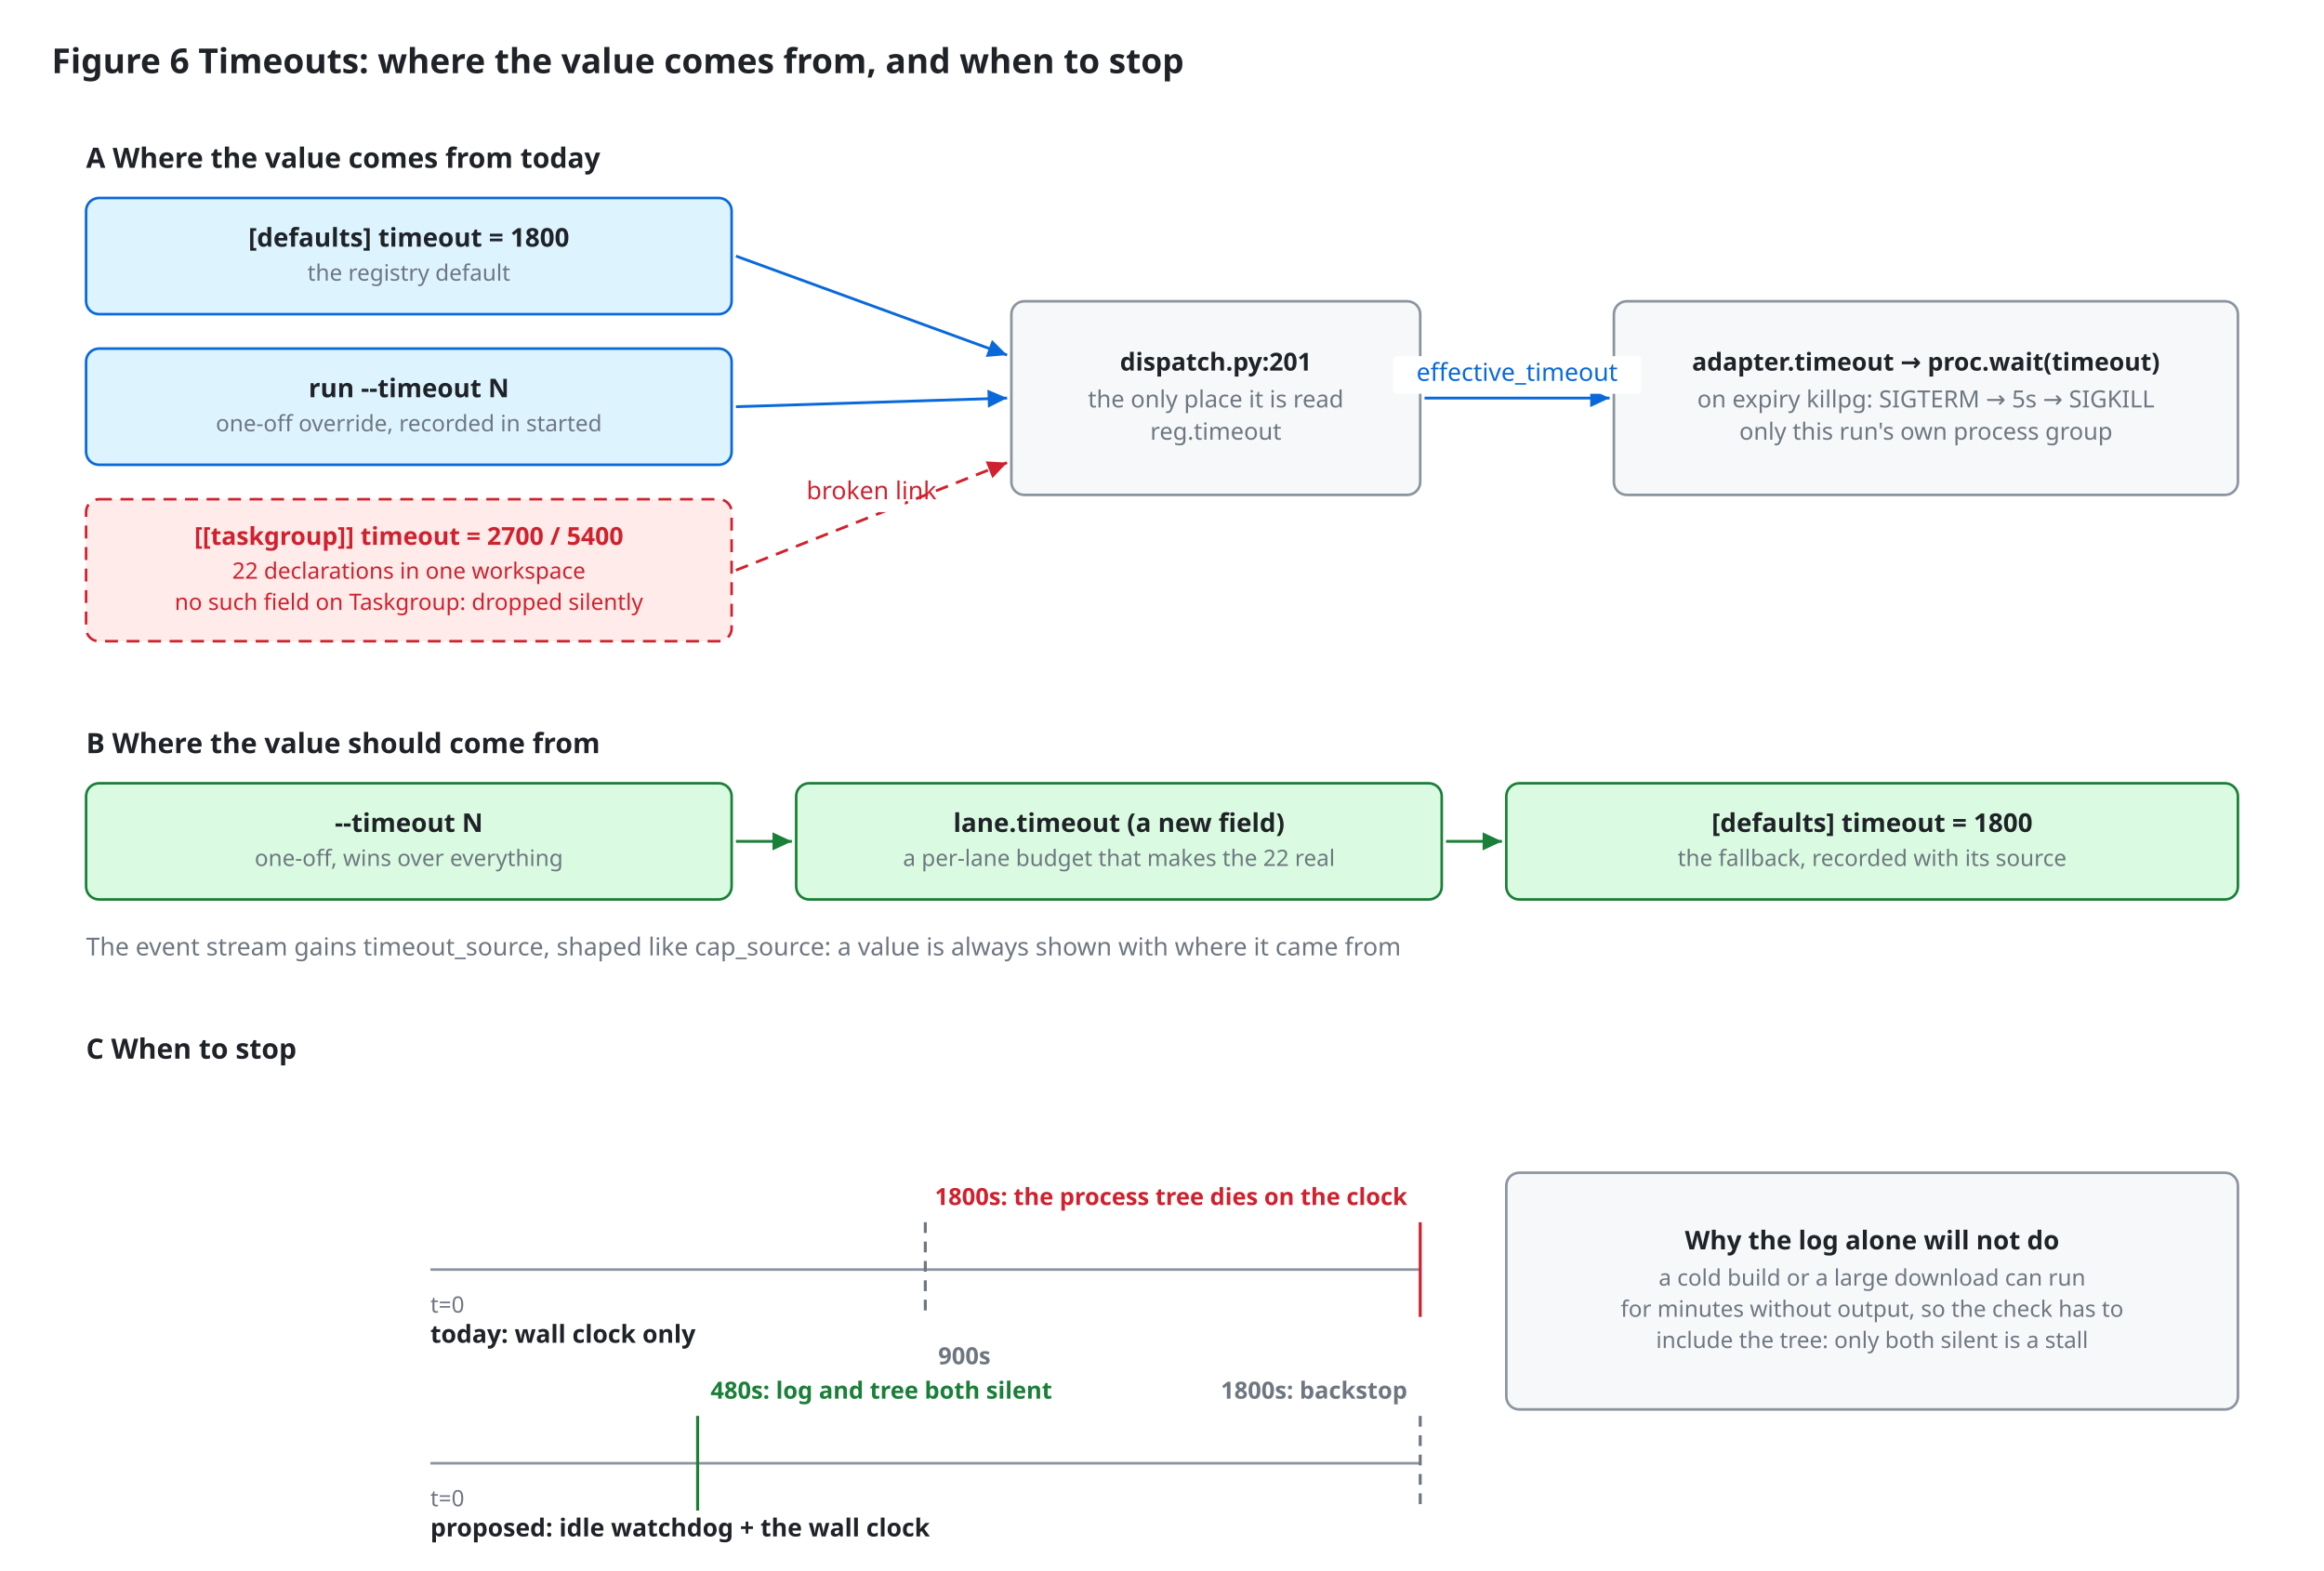
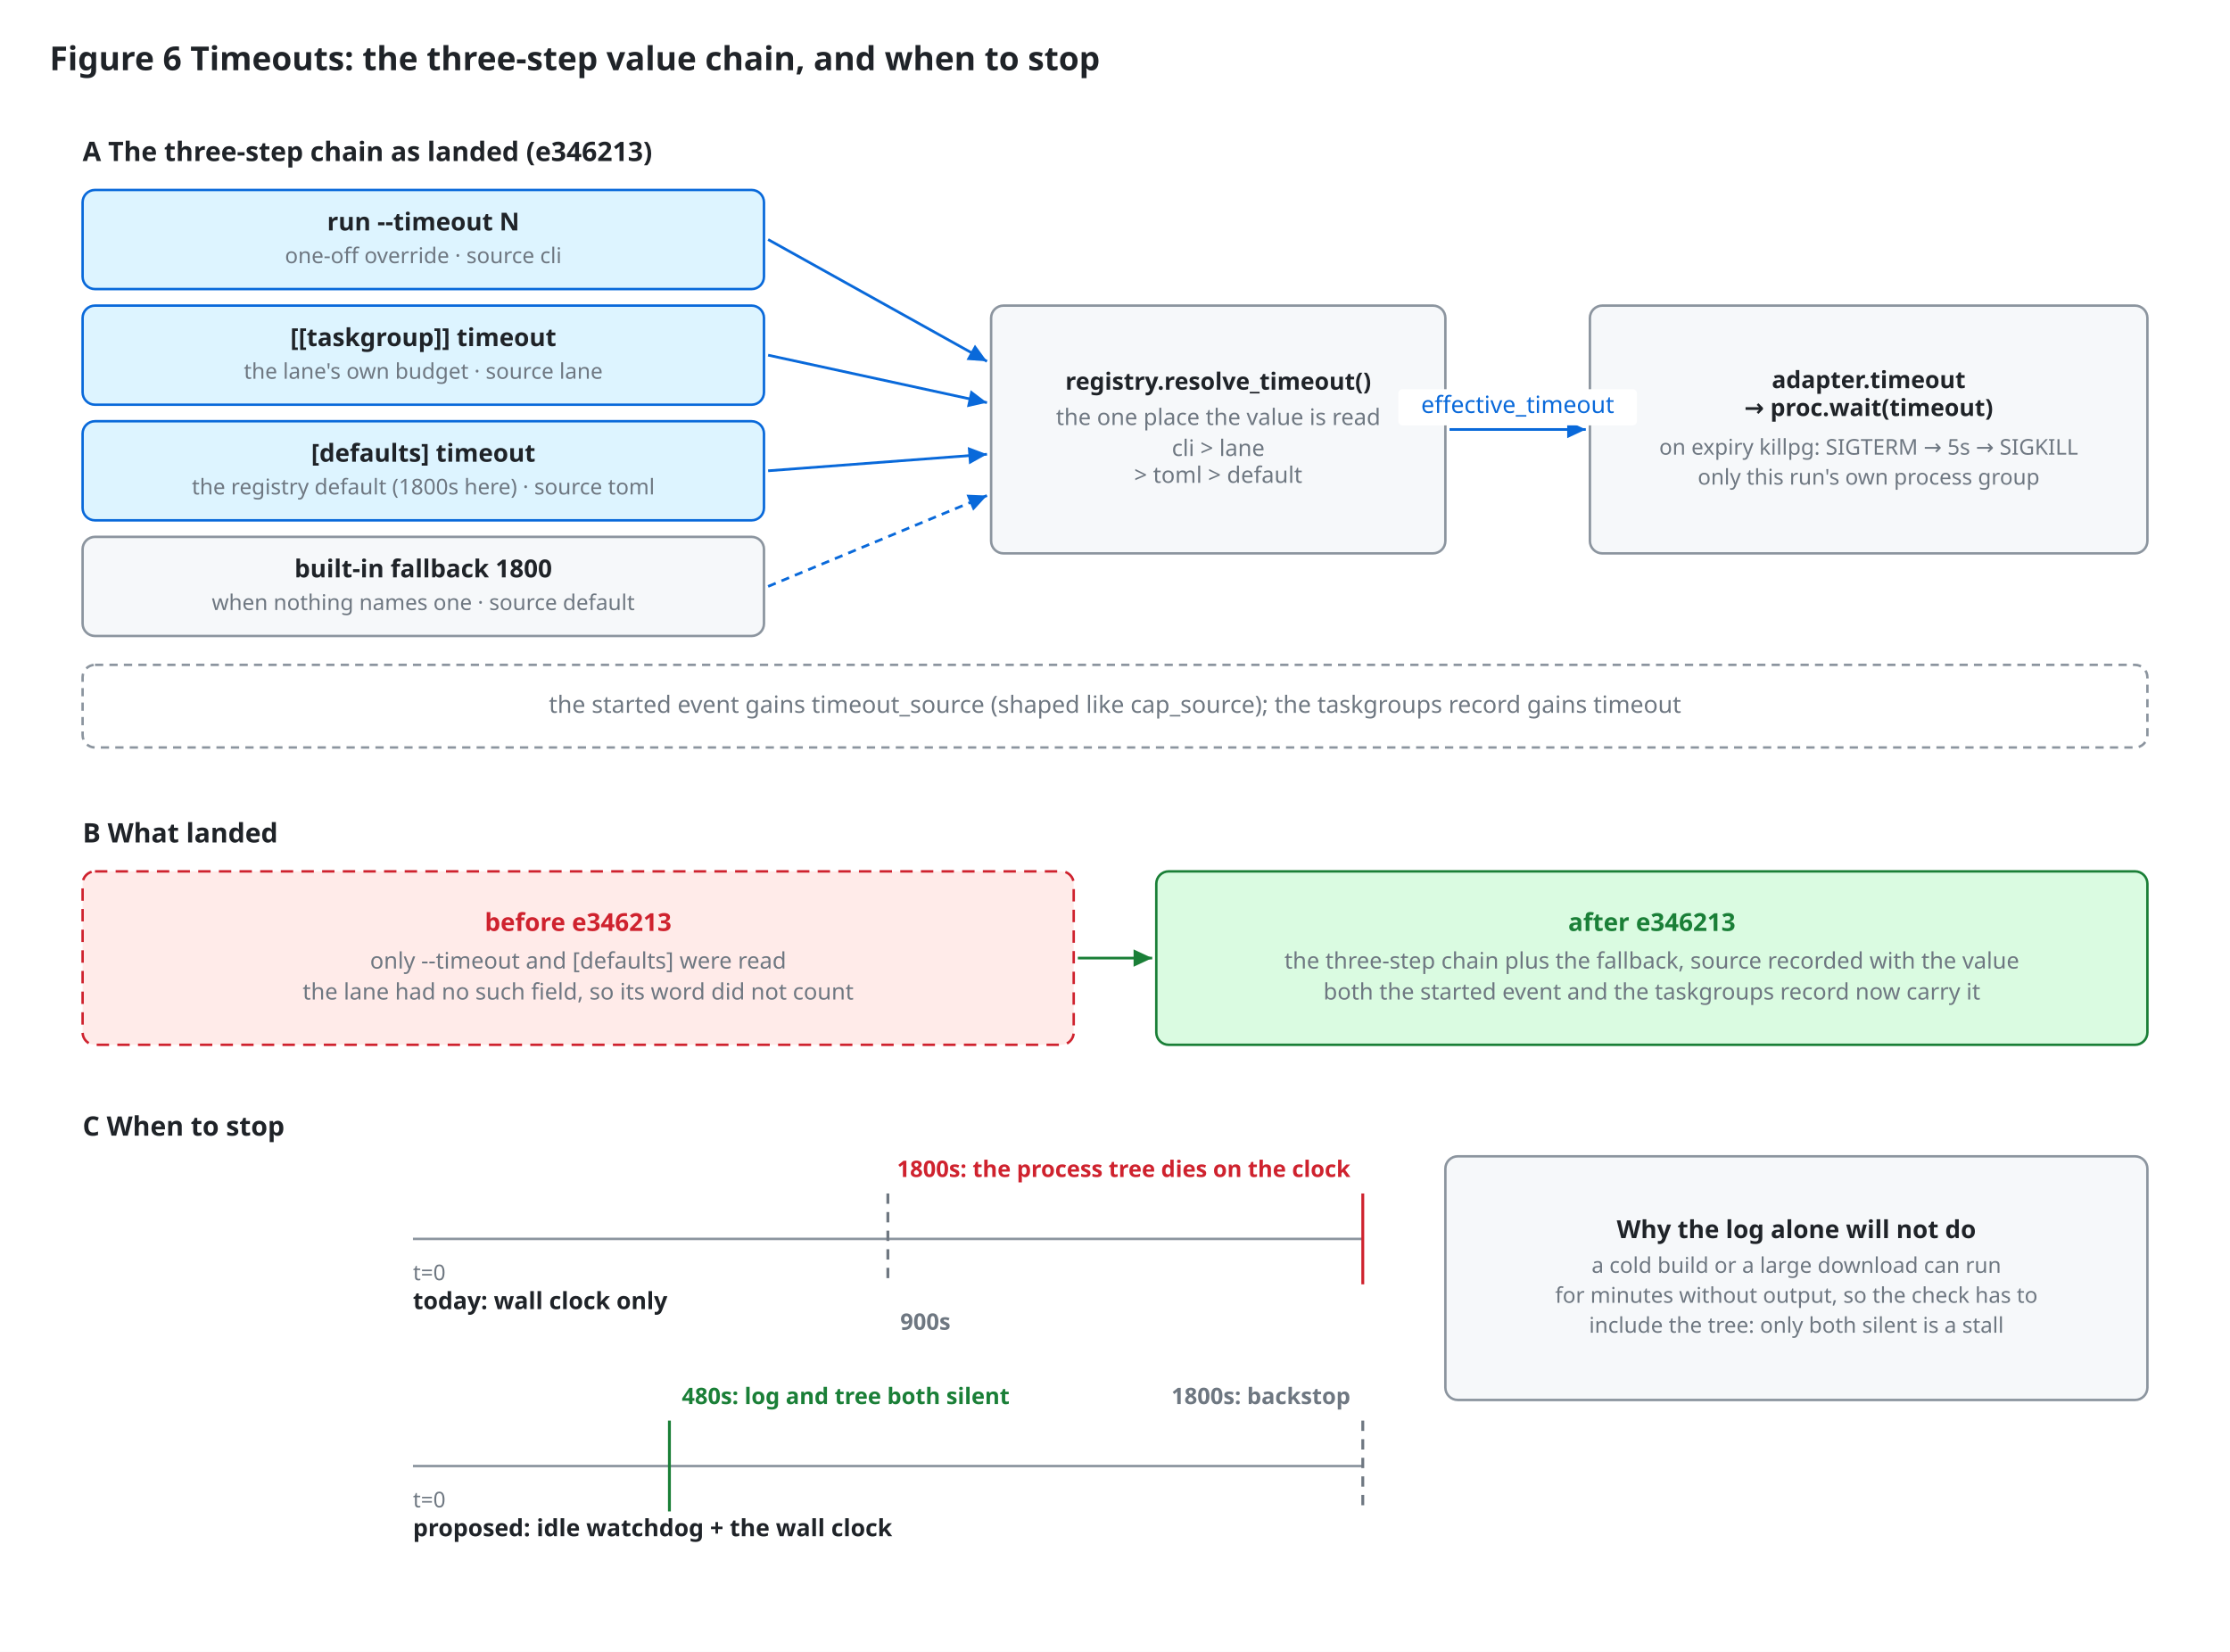
- <svg xmlns="http://www.w3.org/2000/svg" width="1080" height="730" viewBox="0 0 1080 730">
-   <rect width="1080" height="730" fill="white" />
-   <text x="24" y="34" font-family="'PingFang SC','Hiragino Sans GB','Microsoft YaHei',sans-serif" font-size="16" fill="#1f2328" text-anchor="start" font-weight="600">Figure 6  Timeouts: where the value comes from, and when to stop</text>
-   <text x="40" y="78" font-family="'PingFang SC','Hiragino Sans GB','Microsoft YaHei',sans-serif" font-size="13" fill="#1f2328" text-anchor="start" font-weight="600">A  Where the value comes from today</text>
-   <rect x="40" y="92" width="300" height="54" rx="6" fill="#ddf4ff" stroke="#0969da" stroke-width="1.2" />
-   <text x="190.0" y="114.61" font-family="'PingFang SC','Hiragino Sans GB','Microsoft YaHei',sans-serif" font-size="12" fill="#1f2328" text-anchor="middle" font-weight="600">[defaults] timeout = 1800</text>
-   <text x="190.0" y="130.44" font-family="'PingFang SC','Hiragino Sans GB','Microsoft YaHei',sans-serif" font-size="10.5" fill="#6e7781" text-anchor="middle" font-weight="400">the registry default</text>
-   <rect x="40" y="162" width="300" height="54" rx="6" fill="#ddf4ff" stroke="#0969da" stroke-width="1.2" />
-   <text x="190.0" y="184.61" font-family="'PingFang SC','Hiragino Sans GB','Microsoft YaHei',sans-serif" font-size="12" fill="#1f2328" text-anchor="middle" font-weight="600">run --timeout N</text>
-   <text x="190.0" y="200.44" font-family="'PingFang SC','Hiragino Sans GB','Microsoft YaHei',sans-serif" font-size="10.5" fill="#6e7781" text-anchor="middle" font-weight="400">one-off override, recorded in started</text>
-   <rect x="40" y="232" width="300" height="66" rx="6" fill="#ffebe9" stroke="#cf222e" stroke-width="1.2" stroke-dasharray="6 4" />
-   <text x="190.0" y="253.22" font-family="'PingFang SC','Hiragino Sans GB','Microsoft YaHei',sans-serif" font-size="11.5" fill="#cf222e" text-anchor="middle" font-weight="600">[[taskgroup]] timeout = 2700 / 5400</text>
-   <text x="190.0" y="268.94" font-family="'PingFang SC','Hiragino Sans GB','Microsoft YaHei',sans-serif" font-size="10.5" fill="#cf222e" text-anchor="middle" font-weight="400">22 declarations in one workspace</text>
-   <text x="190.0" y="283.44" font-family="'PingFang SC','Hiragino Sans GB','Microsoft YaHei',sans-serif" font-size="10.5" fill="#cf222e" text-anchor="middle" font-weight="400">no such field on Taskgroup: dropped silently</text>
-   <rect x="470" y="140" width="190" height="90" rx="6" fill="#f6f8fa" stroke="#8c959f" stroke-width="1.2" />
-   <text x="565.0" y="172.22" font-family="'PingFang SC','Hiragino Sans GB','Microsoft YaHei',sans-serif" font-size="11.5" fill="#1f2328" text-anchor="middle" font-weight="600">dispatch.py:201</text>
-   <text x="565.0" y="189.33" font-family="'PingFang SC','Hiragino Sans GB','Microsoft YaHei',sans-serif" font-size="11" fill="#6e7781" text-anchor="middle" font-weight="400">the only place it is read</text>
-   <text x="565.0" y="204.33" font-family="'PingFang SC','Hiragino Sans GB','Microsoft YaHei',sans-serif" font-size="11" fill="#6e7781" text-anchor="middle" font-weight="400">reg.timeout</text>
-   <rect x="750" y="140" width="290" height="90" rx="6" fill="#f6f8fa" stroke="#8c959f" stroke-width="1.2" />
-   <text x="895.0" y="172.22" font-family="'PingFang SC','Hiragino Sans GB','Microsoft YaHei',sans-serif" font-size="11.5" fill="#1f2328" text-anchor="middle" font-weight="600">adapter.timeout → proc.wait(timeout)</text>
-   <text x="895.0" y="189.33" font-family="'PingFang SC','Hiragino Sans GB','Microsoft YaHei',sans-serif" font-size="11" fill="#6e7781" text-anchor="middle" font-weight="400">on expiry killpg: SIGTERM → 5s → SIGKILL</text>
-   <text x="895.0" y="204.33" font-family="'PingFang SC','Hiragino Sans GB','Microsoft YaHei',sans-serif" font-size="11" fill="#6e7781" text-anchor="middle" font-weight="400">only this run's own process group</text>
-   <line x1="342" y1="119" x2="468" y2="165" stroke="#0969da" stroke-width="1.3" />
-   <polygon points="468,165 458.105,165.859 460.986,157.968" fill="#0969da" />
-   <line x1="342" y1="189" x2="468" y2="185" stroke="#0969da" stroke-width="1.3" />
-   <polygon points="468,185 459.138,189.483 458.871,181.088" fill="#0969da" />
-   <line x1="342" y1="265" x2="468" y2="215" stroke="#cf222e" stroke-width="1.3" stroke-dasharray="6 4" />
-   <polygon points="468,215 461.184,222.223 458.085,214.416" fill="#cf222e" />
-   <rect x="389.5" y="220.5" width="31.0" height="17.5" rx="2" fill="white" stroke="none" stroke-width="1.2" />
-   <text x="405.0" y="232.0" font-family="'PingFang SC','Hiragino Sans GB','Microsoft YaHei',sans-serif" font-size="11.5" fill="#cf222e" text-anchor="middle" font-weight="400">broken link</text>
-   <line x1="662" y1="185" x2="748" y2="185" stroke="#0969da" stroke-width="1.3" />
-   <polygon points="748,185 739.0,189.2 739.0,180.8" fill="#0969da" />
-   <rect x="647.237" y="165.5" width="115.525" height="17.5" rx="2" fill="white" stroke="none" stroke-width="1.2" />
-   <text x="705.0" y="177.0" font-family="'PingFang SC','Hiragino Sans GB','Microsoft YaHei',sans-serif" font-size="11.5" fill="#0969da" text-anchor="middle" font-weight="400">effective_timeout</text>
-   <text x="40" y="350" font-family="'PingFang SC','Hiragino Sans GB','Microsoft YaHei',sans-serif" font-size="13" fill="#1f2328" text-anchor="start" font-weight="600">B  Where the value should come from</text>
-   <rect x="40" y="364" width="300" height="54" rx="6" fill="#dafbe1" stroke="#1a7f37" stroke-width="1.2" />
-   <text x="190.0" y="386.61" font-family="'PingFang SC','Hiragino Sans GB','Microsoft YaHei',sans-serif" font-size="12" fill="#1f2328" text-anchor="middle" font-weight="600">--timeout N</text>
-   <text x="190.0" y="402.44" font-family="'PingFang SC','Hiragino Sans GB','Microsoft YaHei',sans-serif" font-size="10.5" fill="#6e7781" text-anchor="middle" font-weight="400">one-off, wins over everything</text>
-   <rect x="370" y="364" width="300" height="54" rx="6" fill="#dafbe1" stroke="#1a7f37" stroke-width="1.2" />
-   <text x="520.0" y="386.61" font-family="'PingFang SC','Hiragino Sans GB','Microsoft YaHei',sans-serif" font-size="12" fill="#1f2328" text-anchor="middle" font-weight="600">lane.timeout (a new field)</text>
-   <text x="520.0" y="402.44" font-family="'PingFang SC','Hiragino Sans GB','Microsoft YaHei',sans-serif" font-size="10.5" fill="#6e7781" text-anchor="middle" font-weight="400">a per-lane budget that makes the 22 real</text>
-   <rect x="700" y="364" width="340" height="54" rx="6" fill="#dafbe1" stroke="#1a7f37" stroke-width="1.2" />
-   <text x="870.0" y="386.61" font-family="'PingFang SC','Hiragino Sans GB','Microsoft YaHei',sans-serif" font-size="12" fill="#1f2328" text-anchor="middle" font-weight="600">[defaults] timeout = 1800</text>
-   <text x="870.0" y="402.44" font-family="'PingFang SC','Hiragino Sans GB','Microsoft YaHei',sans-serif" font-size="10.5" fill="#6e7781" text-anchor="middle" font-weight="400">the fallback, recorded with its source</text>
-   <line x1="342" y1="391" x2="368" y2="391" stroke="#1a7f37" stroke-width="1.3" />
-   <polygon points="368,391 359.0,395.2 359.0,386.8" fill="#1a7f37" />
-   <line x1="672" y1="391" x2="698" y2="391" stroke="#1a7f37" stroke-width="1.3" />
-   <polygon points="698,391 689.0,395.2 689.0,386.8" fill="#1a7f37" />
-   <text x="40" y="444" font-family="'PingFang SC','Hiragino Sans GB','Microsoft YaHei',sans-serif" font-size="11.5" fill="#6e7781" text-anchor="start" font-weight="400">The event stream gains timeout_source, shaped like cap_source: a value is always shown with where it came from</text>
-   <text x="40" y="492" font-family="'PingFang SC','Hiragino Sans GB','Microsoft YaHei',sans-serif" font-size="13" fill="#1f2328" text-anchor="start" font-weight="600">C  When to stop</text>
-   <line x1="200" y1="590" x2="660" y2="590" stroke="#8c959f" stroke-width="1.2" />
-   <text x="200" y="624" font-family="'PingFang SC','Hiragino Sans GB','Microsoft YaHei',sans-serif" font-size="11.5" fill="#1f2328" text-anchor="start" font-weight="600">today: wall clock only</text>
-   <text x="200" y="610" font-family="'PingFang SC','Hiragino Sans GB','Microsoft YaHei',sans-serif" font-size="10.5" fill="#6e7781" text-anchor="start" font-weight="400">t=0</text>
-   <line x1="430.0" y1="568" x2="430.0" y2="612" stroke="#6e7781" stroke-width="1.4" stroke-dasharray="5 4" />
-   <text x="436.0" y="634" font-family="'PingFang SC','Hiragino Sans GB','Microsoft YaHei',sans-serif" font-size="11" fill="#6e7781" text-anchor="start" font-weight="600">900s</text>
-   <line x1="660.0" y1="568" x2="660.0" y2="612" stroke="#cf222e" stroke-width="1.4" />
-   <text x="654.0" y="560" font-family="'PingFang SC','Hiragino Sans GB','Microsoft YaHei',sans-serif" font-size="11" fill="#cf222e" text-anchor="end" font-weight="600">1800s: the process tree dies on the clock</text>
-   <line x1="200" y1="680" x2="660" y2="680" stroke="#8c959f" stroke-width="1.2" />
-   <text x="200" y="714" font-family="'PingFang SC','Hiragino Sans GB','Microsoft YaHei',sans-serif" font-size="11.5" fill="#1f2328" text-anchor="start" font-weight="600">proposed: idle watchdog + the wall clock</text>
-   <text x="200" y="700" font-family="'PingFang SC','Hiragino Sans GB','Microsoft YaHei',sans-serif" font-size="10.5" fill="#6e7781" text-anchor="start" font-weight="400">t=0</text>
-   <line x1="324.2" y1="658" x2="324.2" y2="702" stroke="#1a7f37" stroke-width="1.4" />
-   <text x="330.2" y="650" font-family="'PingFang SC','Hiragino Sans GB','Microsoft YaHei',sans-serif" font-size="11" fill="#1a7f37" text-anchor="start" font-weight="600">480s: log and tree both silent</text>
-   <line x1="660.0" y1="658" x2="660.0" y2="702" stroke="#6e7781" stroke-width="1.4" stroke-dasharray="5 4" />
-   <text x="654.0" y="650" font-family="'PingFang SC','Hiragino Sans GB','Microsoft YaHei',sans-serif" font-size="11" fill="#6e7781" text-anchor="end" font-weight="600">1800s: backstop</text>
-   <rect x="700" y="545" width="340" height="110" rx="6" fill="#f6f8fa" stroke="#8c959f" stroke-width="1.2" />
-   <text x="870.0" y="580.61" font-family="'PingFang SC','Hiragino Sans GB','Microsoft YaHei',sans-serif" font-size="12" fill="#1f2328" text-anchor="middle" font-weight="600">Why the log alone will not do</text>
-   <text x="870.0" y="597.44" font-family="'PingFang SC','Hiragino Sans GB','Microsoft YaHei',sans-serif" font-size="10.5" fill="#6e7781" text-anchor="middle" font-weight="400">a cold build or a large download can run</text>
-   <text x="870.0" y="611.94" font-family="'PingFang SC','Hiragino Sans GB','Microsoft YaHei',sans-serif" font-size="10.5" fill="#6e7781" text-anchor="middle" font-weight="400">for minutes without output, so the check has to</text>
-   <text x="870.0" y="626.44" font-family="'PingFang SC','Hiragino Sans GB','Microsoft YaHei',sans-serif" font-size="10.5" fill="#6e7781" text-anchor="middle" font-weight="400">include the tree: only both silent is a stall</text>
+ <svg xmlns="http://www.w3.org/2000/svg" width="1080" height="800" viewBox="0 0 1080 800">
+   <rect width="1080" height="800" fill="white" />
+   <text x="24" y="34" font-family="'PingFang SC','Hiragino Sans GB','Microsoft YaHei',sans-serif" font-size="16" fill="#1f2328" text-anchor="start" font-weight="600">Figure 6  Timeouts: the three-step value chain, and when to stop</text>
+   <text x="40" y="78" font-family="'PingFang SC','Hiragino Sans GB','Microsoft YaHei',sans-serif" font-size="13" fill="#1f2328" text-anchor="start" font-weight="600">A  The three-step chain as landed (e346213)</text>
+   <rect x="40" y="92" width="330" height="48" rx="6" fill="#ddf4ff" stroke="#0969da" stroke-width="1.2" />
+   <text x="205.0" y="111.61" font-family="'PingFang SC','Hiragino Sans GB','Microsoft YaHei',sans-serif" font-size="12" fill="#1f2328" text-anchor="middle" font-weight="600">run --timeout N</text>
+   <text x="205.0" y="127.44" font-family="'PingFang SC','Hiragino Sans GB','Microsoft YaHei',sans-serif" font-size="10.5" fill="#6e7781" text-anchor="middle" font-weight="400">one-off override · source cli</text>
+   <rect x="40" y="148" width="330" height="48" rx="6" fill="#ddf4ff" stroke="#0969da" stroke-width="1.2" />
+   <text x="205.0" y="167.61" font-family="'PingFang SC','Hiragino Sans GB','Microsoft YaHei',sans-serif" font-size="12" fill="#1f2328" text-anchor="middle" font-weight="600">[[taskgroup]] timeout</text>
+   <text x="205.0" y="183.44" font-family="'PingFang SC','Hiragino Sans GB','Microsoft YaHei',sans-serif" font-size="10.5" fill="#6e7781" text-anchor="middle" font-weight="400">the lane's own budget · source lane</text>
+   <rect x="40" y="204" width="330" height="48" rx="6" fill="#ddf4ff" stroke="#0969da" stroke-width="1.2" />
+   <text x="205.0" y="223.61" font-family="'PingFang SC','Hiragino Sans GB','Microsoft YaHei',sans-serif" font-size="12" fill="#1f2328" text-anchor="middle" font-weight="600">[defaults] timeout</text>
+   <text x="205.0" y="239.44" font-family="'PingFang SC','Hiragino Sans GB','Microsoft YaHei',sans-serif" font-size="10.5" fill="#6e7781" text-anchor="middle" font-weight="400">the registry default (1800s here) · source toml</text>
+   <rect x="40" y="260" width="330" height="48" rx="6" fill="#f6f8fa" stroke="#8c959f" stroke-width="1.2" />
+   <text x="205.0" y="279.61" font-family="'PingFang SC','Hiragino Sans GB','Microsoft YaHei',sans-serif" font-size="12" fill="#1f2328" text-anchor="middle" font-weight="600">built-in fallback 1800</text>
+   <text x="205.0" y="295.44" font-family="'PingFang SC','Hiragino Sans GB','Microsoft YaHei',sans-serif" font-size="10.5" fill="#6e7781" text-anchor="middle" font-weight="400">when nothing names one · source default</text>
+   <rect x="480" y="148" width="220" height="120" rx="6" fill="#f6f8fa" stroke="#8c959f" stroke-width="1.2" />
+   <text x="590.0" y="188.72" font-family="'PingFang SC','Hiragino Sans GB','Microsoft YaHei',sans-serif" font-size="11.5" fill="#1f2328" text-anchor="middle" font-weight="600">registry.resolve_timeout()</text>
+   <text x="590.0" y="205.83" font-family="'PingFang SC','Hiragino Sans GB','Microsoft YaHei',sans-serif" font-size="11" fill="#6e7781" text-anchor="middle" font-weight="400">the one place the value is read</text>
+   <text x="590.0" y="220.83" font-family="'PingFang SC','Hiragino Sans GB','Microsoft YaHei',sans-serif" font-size="11" fill="#6e7781" text-anchor="middle" font-weight="400">cli &gt; lane</text>
+   <text x="590.0" y="233.83" font-family="'PingFang SC','Hiragino Sans GB','Microsoft YaHei',sans-serif" font-size="11" fill="#6e7781" text-anchor="middle" font-weight="400">&gt; toml &gt; default</text>
+   <rect x="770" y="148" width="270" height="120" rx="6" fill="#f6f8fa" stroke="#8c959f" stroke-width="1.2" />
+   <text x="905.0" y="187.97" font-family="'PingFang SC','Hiragino Sans GB','Microsoft YaHei',sans-serif" font-size="11.5" fill="#1f2328" text-anchor="middle" font-weight="600">adapter.timeout</text>
+   <text x="905.0" y="201.47" font-family="'PingFang SC','Hiragino Sans GB','Microsoft YaHei',sans-serif" font-size="11.5" fill="#1f2328" text-anchor="middle" font-weight="600">→ proc.wait(timeout)</text>
+   <text x="905.0" y="220.19" font-family="'PingFang SC','Hiragino Sans GB','Microsoft YaHei',sans-serif" font-size="10.5" fill="#6e7781" text-anchor="middle" font-weight="400">on expiry killpg: SIGTERM → 5s → SIGKILL</text>
+   <text x="905.0" y="234.69" font-family="'PingFang SC','Hiragino Sans GB','Microsoft YaHei',sans-serif" font-size="10.5" fill="#6e7781" text-anchor="middle" font-weight="400">only this run's own process group</text>
+   <line x1="372" y1="116" x2="478" y2="175" stroke="#0969da" stroke-width="1.3" />
+   <polygon points="478,175 468.093,174.293 472.179,166.953" fill="#0969da" />
+   <line x1="372" y1="172" x2="478" y2="195" stroke="#0969da" stroke-width="1.3" />
+   <polygon points="478,195 468.314,197.196 470.095,188.987" fill="#0969da" />
+   <line x1="372" y1="228" x2="478" y2="220" stroke="#0969da" stroke-width="1.3" />
+   <polygon points="478,220 469.342,224.865 468.709,216.489" fill="#0969da" />
+   <line x1="372" y1="284" x2="478" y2="240" stroke="#0969da" stroke-width="1.3" stroke-dasharray="4 3" />
+   <polygon points="478,240 471.298,247.329 468.077,239.571" fill="#0969da" />
+   <line x1="702" y1="208" x2="768" y2="208" stroke="#0969da" stroke-width="1.3" />
+   <polygon points="768,208 759.0,212.2 759.0,203.8" fill="#0969da" />
+   <rect x="677.237" y="188.5" width="115.525" height="17.5" rx="2" fill="white" stroke="none" stroke-width="1.2" />
+   <text x="735.0" y="200.0" font-family="'PingFang SC','Hiragino Sans GB','Microsoft YaHei',sans-serif" font-size="11.5" fill="#0969da" text-anchor="middle" font-weight="400">effective_timeout</text>
+   <rect x="40" y="322" width="1000" height="40" rx="6" fill="#ffffff" stroke="#8c959f" stroke-width="1.2" stroke-dasharray="4 3" />
+   <text x="540.0" y="345.22" font-family="'PingFang SC','Hiragino Sans GB','Microsoft YaHei',sans-serif" font-size="11.5" fill="#6e7781" text-anchor="middle" font-weight="400">the started event gains timeout_source (shaped like cap_source); the taskgroups record gains timeout</text>
+   <text x="40" y="408" font-family="'PingFang SC','Hiragino Sans GB','Microsoft YaHei',sans-serif" font-size="13" fill="#1f2328" text-anchor="start" font-weight="600">B  What landed</text>
+   <rect x="40" y="422" width="480" height="84" rx="6" fill="#ffebe9" stroke="#cf222e" stroke-width="1.2" stroke-dasharray="6 4" />
+   <text x="280.0" y="450.86" font-family="'PingFang SC','Hiragino Sans GB','Microsoft YaHei',sans-serif" font-size="12" fill="#cf222e" text-anchor="middle" font-weight="600">before e346213</text>
+   <text x="280.0" y="469.08" font-family="'PingFang SC','Hiragino Sans GB','Microsoft YaHei',sans-serif" font-size="11" fill="#6e7781" text-anchor="middle" font-weight="400">only --timeout and [defaults] were read</text>
+   <text x="280.0" y="484.08" font-family="'PingFang SC','Hiragino Sans GB','Microsoft YaHei',sans-serif" font-size="11" fill="#6e7781" text-anchor="middle" font-weight="400">the lane had no such field, so its word did not count</text>
+   <rect x="560" y="422" width="480" height="84" rx="6" fill="#dafbe1" stroke="#1a7f37" stroke-width="1.2" />
+   <text x="800.0" y="450.86" font-family="'PingFang SC','Hiragino Sans GB','Microsoft YaHei',sans-serif" font-size="12" fill="#1a7f37" text-anchor="middle" font-weight="600">after e346213</text>
+   <text x="800.0" y="469.08" font-family="'PingFang SC','Hiragino Sans GB','Microsoft YaHei',sans-serif" font-size="11" fill="#6e7781" text-anchor="middle" font-weight="400">the three-step chain plus the fallback, source recorded with the value</text>
+   <text x="800.0" y="484.08" font-family="'PingFang SC','Hiragino Sans GB','Microsoft YaHei',sans-serif" font-size="11" fill="#6e7781" text-anchor="middle" font-weight="400">both the started event and the taskgroups record now carry it</text>
+   <line x1="522" y1="464" x2="558" y2="464" stroke="#1a7f37" stroke-width="1.3" />
+   <polygon points="558,464 549.0,468.2 549.0,459.8" fill="#1a7f37" />
+   <text x="40" y="550" font-family="'PingFang SC','Hiragino Sans GB','Microsoft YaHei',sans-serif" font-size="13" fill="#1f2328" text-anchor="start" font-weight="600">C  When to stop</text>
+   <line x1="200" y1="600" x2="660" y2="600" stroke="#8c959f" stroke-width="1.2" />
+   <text x="200" y="634" font-family="'PingFang SC','Hiragino Sans GB','Microsoft YaHei',sans-serif" font-size="11.5" fill="#1f2328" text-anchor="start" font-weight="600">today: wall clock only</text>
+   <text x="200" y="620" font-family="'PingFang SC','Hiragino Sans GB','Microsoft YaHei',sans-serif" font-size="10.5" fill="#6e7781" text-anchor="start" font-weight="400">t=0</text>
+   <line x1="430.0" y1="578" x2="430.0" y2="622" stroke="#6e7781" stroke-width="1.4" stroke-dasharray="5 4" />
+   <text x="436.0" y="644" font-family="'PingFang SC','Hiragino Sans GB','Microsoft YaHei',sans-serif" font-size="11" fill="#6e7781" text-anchor="start" font-weight="600">900s</text>
+   <line x1="660.0" y1="578" x2="660.0" y2="622" stroke="#cf222e" stroke-width="1.4" />
+   <text x="654.0" y="570" font-family="'PingFang SC','Hiragino Sans GB','Microsoft YaHei',sans-serif" font-size="11" fill="#cf222e" text-anchor="end" font-weight="600">1800s: the process tree dies on the clock</text>
+   <line x1="200" y1="710" x2="660" y2="710" stroke="#8c959f" stroke-width="1.2" />
+   <text x="200" y="744" font-family="'PingFang SC','Hiragino Sans GB','Microsoft YaHei',sans-serif" font-size="11.5" fill="#1f2328" text-anchor="start" font-weight="600">proposed: idle watchdog + the wall clock</text>
+   <text x="200" y="730" font-family="'PingFang SC','Hiragino Sans GB','Microsoft YaHei',sans-serif" font-size="10.5" fill="#6e7781" text-anchor="start" font-weight="400">t=0</text>
+   <line x1="324.2" y1="688" x2="324.2" y2="732" stroke="#1a7f37" stroke-width="1.4" />
+   <text x="330.2" y="680" font-family="'PingFang SC','Hiragino Sans GB','Microsoft YaHei',sans-serif" font-size="11" fill="#1a7f37" text-anchor="start" font-weight="600">480s: log and tree both silent</text>
+   <line x1="660.0" y1="688" x2="660.0" y2="732" stroke="#6e7781" stroke-width="1.4" stroke-dasharray="5 4" />
+   <text x="654.0" y="680" font-family="'PingFang SC','Hiragino Sans GB','Microsoft YaHei',sans-serif" font-size="11" fill="#6e7781" text-anchor="end" font-weight="600">1800s: backstop</text>
+   <rect x="700" y="560" width="340" height="118" rx="6" fill="#f6f8fa" stroke="#8c959f" stroke-width="1.2" />
+   <text x="870.0" y="599.61" font-family="'PingFang SC','Hiragino Sans GB','Microsoft YaHei',sans-serif" font-size="12" fill="#1f2328" text-anchor="middle" font-weight="600">Why the log alone will not do</text>
+   <text x="870.0" y="616.44" font-family="'PingFang SC','Hiragino Sans GB','Microsoft YaHei',sans-serif" font-size="10.5" fill="#6e7781" text-anchor="middle" font-weight="400">a cold build or a large download can run</text>
+   <text x="870.0" y="630.94" font-family="'PingFang SC','Hiragino Sans GB','Microsoft YaHei',sans-serif" font-size="10.5" fill="#6e7781" text-anchor="middle" font-weight="400">for minutes without output, so the check has to</text>
+   <text x="870.0" y="645.44" font-family="'PingFang SC','Hiragino Sans GB','Microsoft YaHei',sans-serif" font-size="10.5" fill="#6e7781" text-anchor="middle" font-weight="400">include the tree: only both silent is a stall</text>
</svg>
